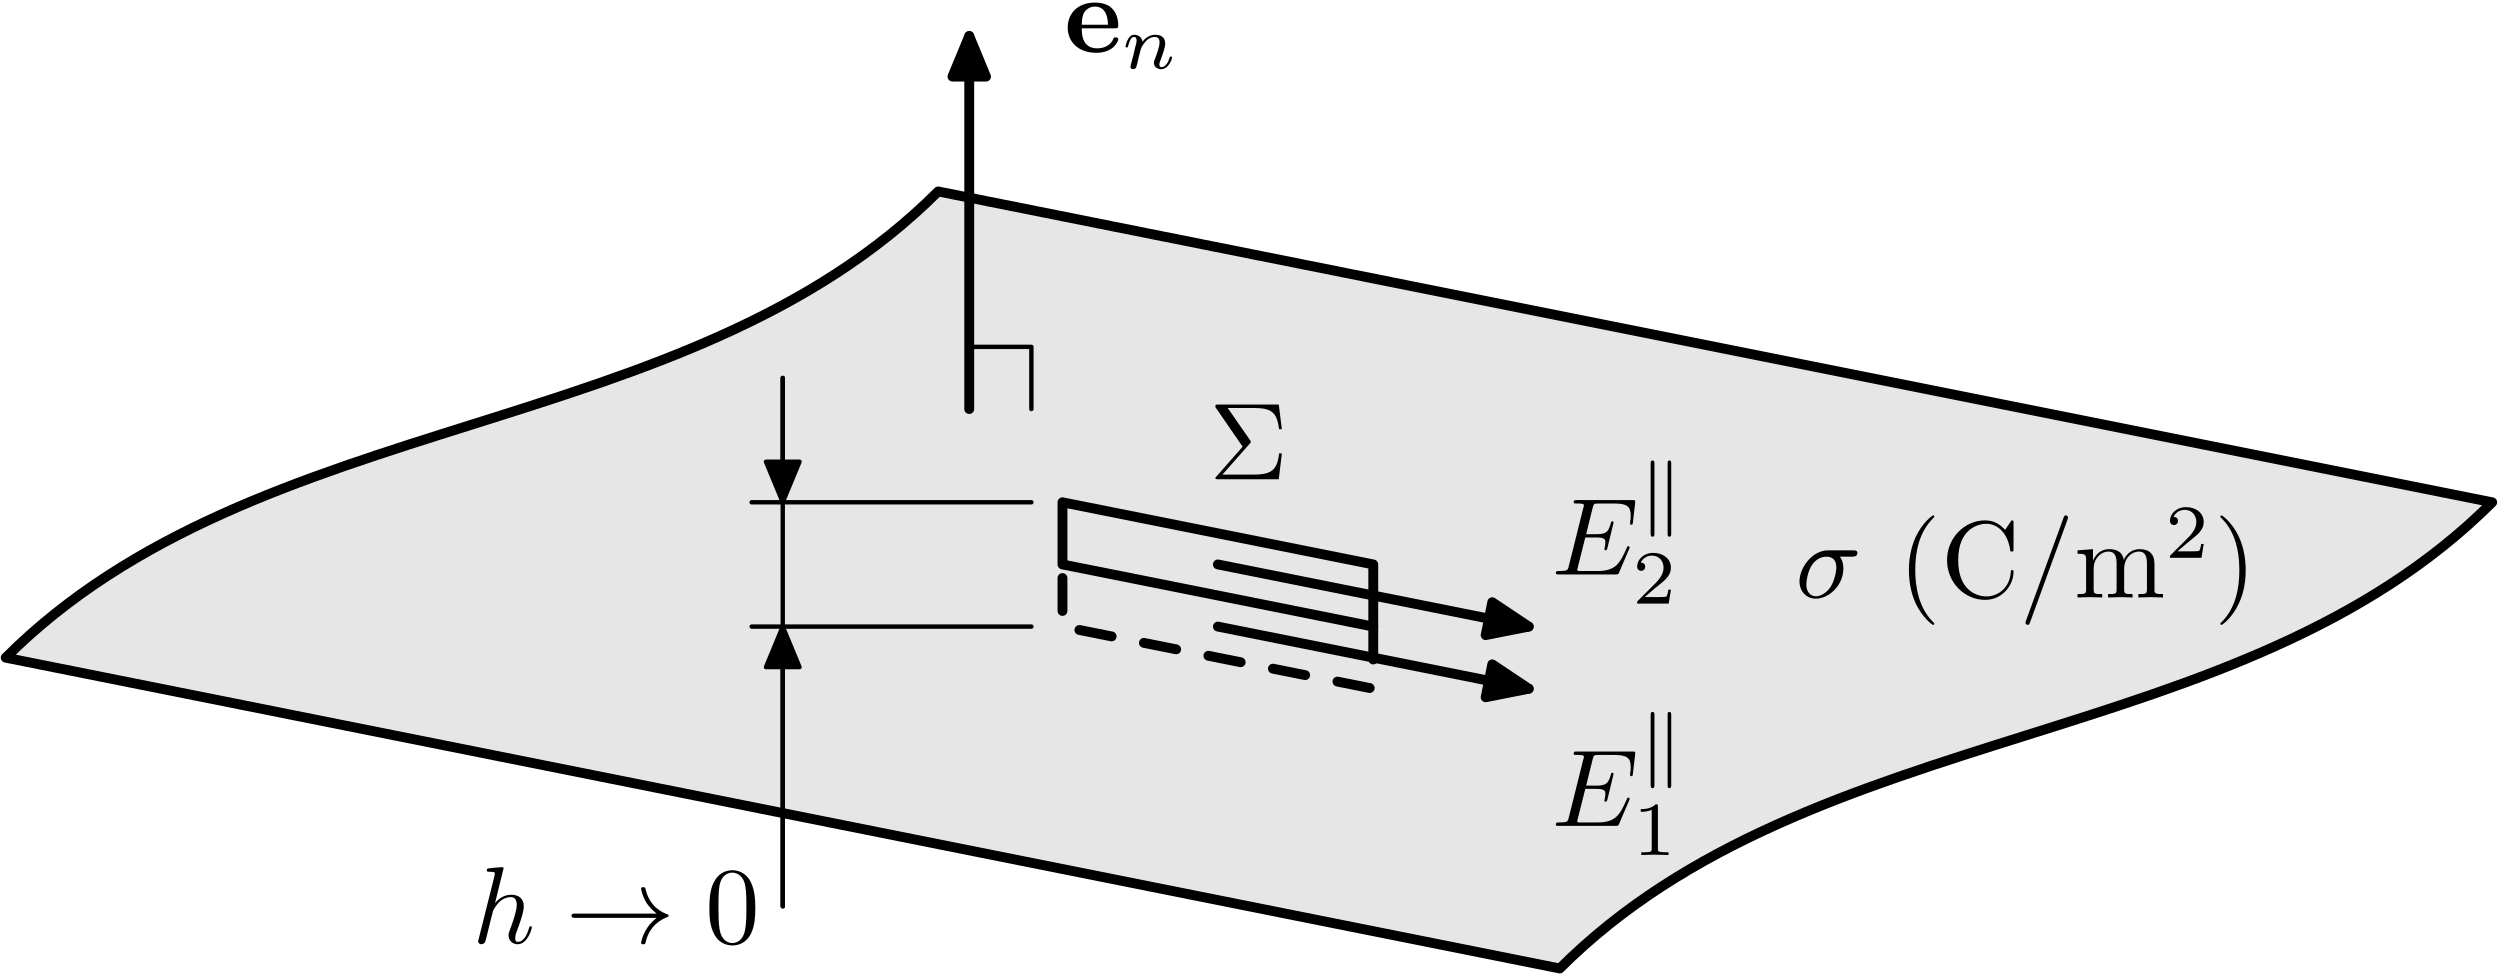
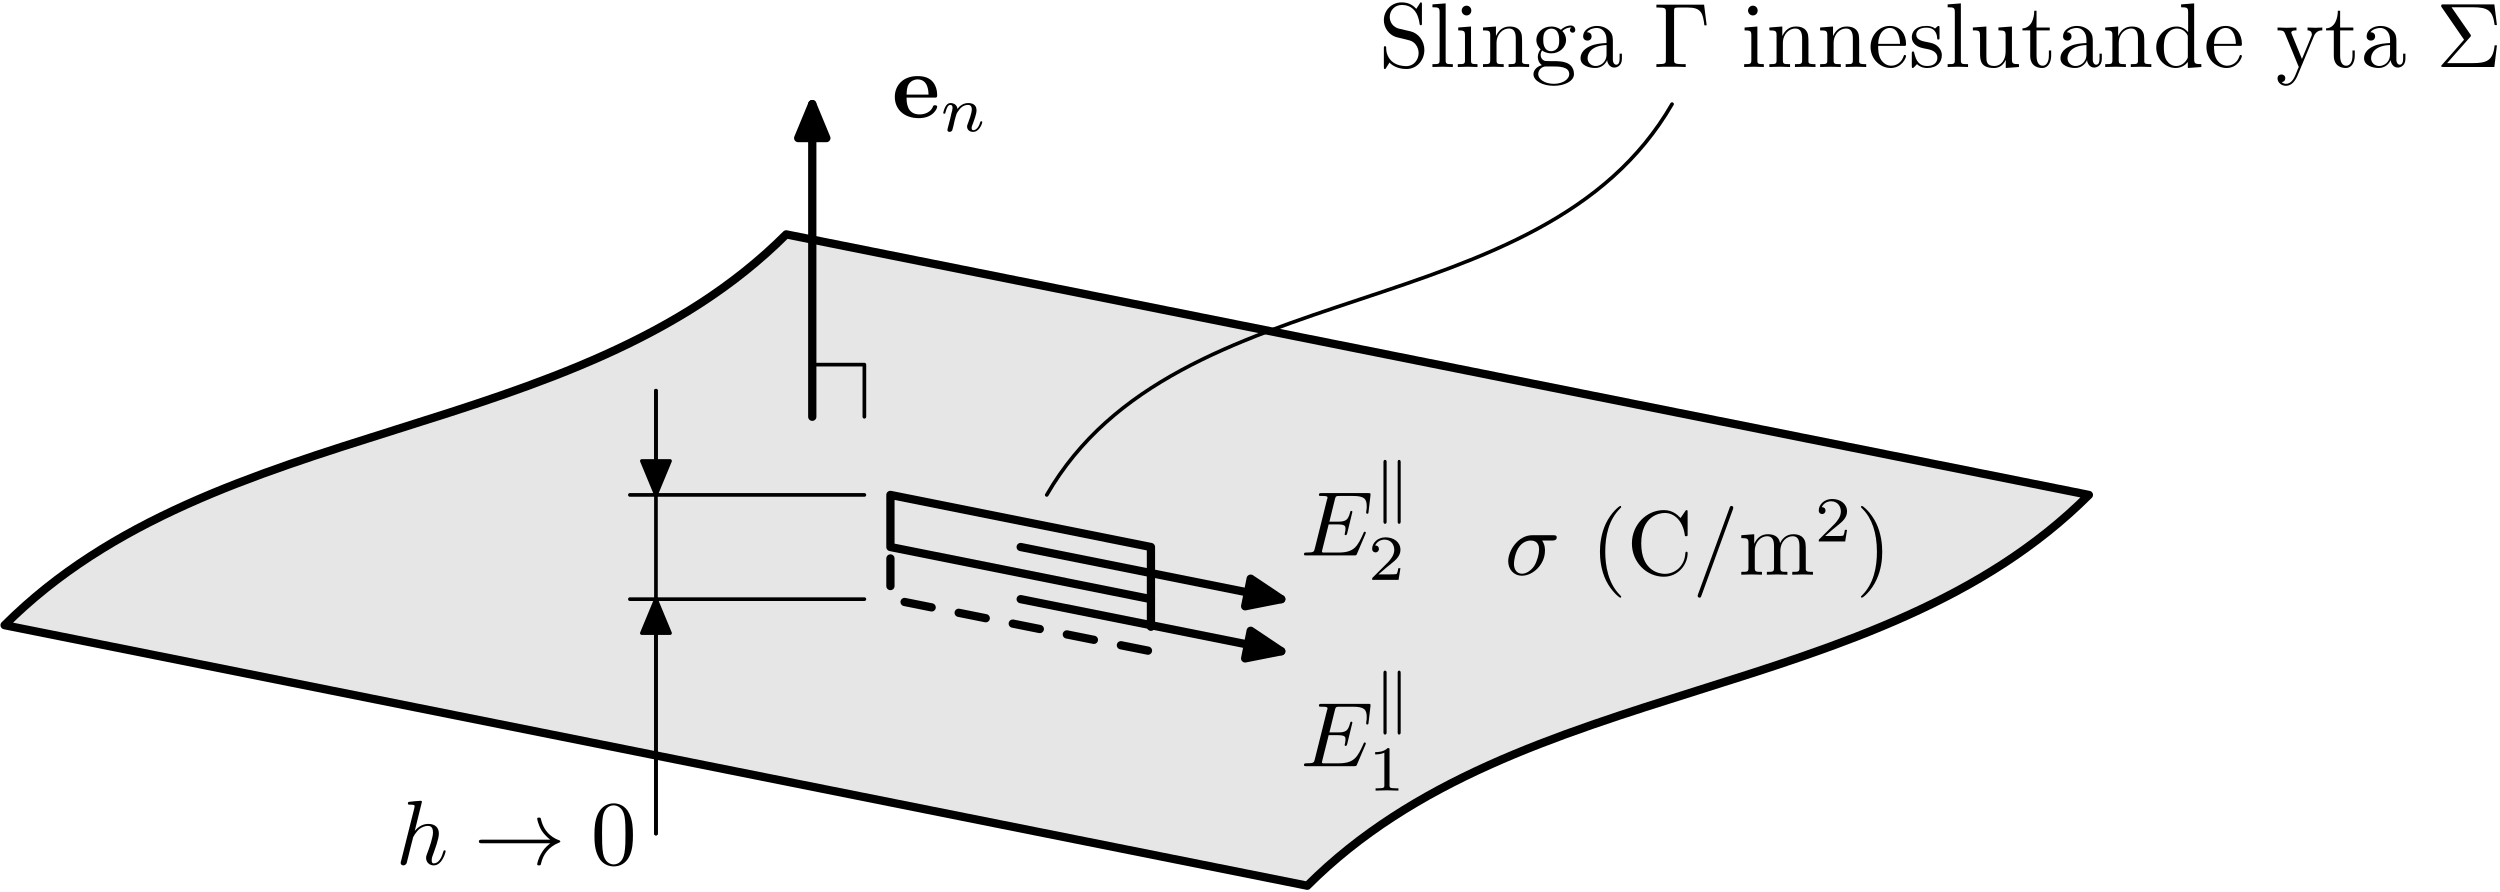
- <svg xmlns="http://www.w3.org/2000/svg" xmlns:xlink="http://www.w3.org/1999/xlink" width="228" height="89" viewBox="0 0 228 89">
+ <svg xmlns="http://www.w3.org/2000/svg" xmlns:xlink="http://www.w3.org/1999/xlink" width="272pt" height="97pt" viewBox="0 0 272 97">
  <defs>
    <g>
      <g id="glyph-0-0">
        <path d="M 5.156 -3.719 C 5.297 -3.719 5.656 -3.719 5.656 -4.062 C 5.656 -4.297 5.438 -4.297 5.266 -4.297 L 2.984 -4.297 C 1.484 -4.297 0.375 -2.656 0.375 -1.469 C 0.375 -0.594 0.969 0.109 1.875 0.109 C 3.047 0.109 4.375 -1.094 4.375 -2.625 C 4.375 -2.797 4.375 -3.281 4.062 -3.719 Z M 1.891 -0.109 C 1.391 -0.109 1 -0.469 1 -1.188 C 1 -1.484 1.109 -2.297 1.469 -2.891 C 1.891 -3.578 2.484 -3.719 2.828 -3.719 C 3.656 -3.719 3.734 -3.062 3.734 -2.75 C 3.734 -2.281 3.531 -1.469 3.203 -0.953 C 2.812 -0.375 2.266 -0.109 1.891 -0.109 Z M 1.891 -0.109 " />
      </g>
      <g id="glyph-0-1">
        <path d="M 4.375 -7.094 C 4.422 -7.234 4.422 -7.266 4.422 -7.281 C 4.422 -7.391 4.344 -7.484 4.234 -7.484 C 4.156 -7.484 4.094 -7.453 4.062 -7.391 L 0.594 2.109 C 0.547 2.25 0.547 2.281 0.547 2.297 C 0.547 2.406 0.641 2.5 0.75 2.5 C 0.875 2.5 0.906 2.422 0.969 2.25 Z M 4.375 -7.094 " />
      </g>
      <g id="glyph-0-2">
        <path d="M 7.062 -2.328 C 7.078 -2.375 7.109 -2.438 7.109 -2.469 C 7.109 -2.469 7.109 -2.578 6.984 -2.578 C 6.891 -2.578 6.875 -2.516 6.859 -2.453 C 6.203 -0.984 5.844 -0.312 4.141 -0.312 L 2.688 -0.312 C 2.547 -0.312 2.516 -0.312 2.469 -0.312 C 2.359 -0.328 2.328 -0.344 2.328 -0.422 C 2.328 -0.453 2.328 -0.469 2.375 -0.641 L 3.062 -3.375 L 4.047 -3.375 C 4.891 -3.375 4.891 -3.156 4.891 -2.906 C 4.891 -2.844 4.891 -2.719 4.828 -2.422 C 4.812 -2.375 4.797 -2.344 4.797 -2.312 C 4.797 -2.266 4.828 -2.203 4.922 -2.203 C 5 -2.203 5.031 -2.25 5.078 -2.406 L 5.641 -4.734 C 5.641 -4.797 5.594 -4.844 5.516 -4.844 C 5.438 -4.844 5.406 -4.781 5.391 -4.672 C 5.172 -3.906 5 -3.672 4.078 -3.672 L 3.141 -3.672 L 3.734 -6.078 C 3.828 -6.438 3.844 -6.469 4.281 -6.469 L 5.688 -6.469 C 6.891 -6.469 7.203 -6.188 7.203 -5.359 C 7.203 -5.125 7.203 -5.109 7.156 -4.828 C 7.156 -4.781 7.141 -4.703 7.141 -4.656 C 7.141 -4.609 7.172 -4.531 7.266 -4.531 C 7.375 -4.531 7.391 -4.594 7.406 -4.781 L 7.609 -6.516 C 7.641 -6.781 7.594 -6.781 7.344 -6.781 L 2.297 -6.781 C 2.109 -6.781 2 -6.781 2 -6.578 C 2 -6.469 2.094 -6.469 2.281 -6.469 C 2.656 -6.469 2.938 -6.469 2.938 -6.297 C 2.938 -6.25 2.938 -6.234 2.875 -6.047 L 1.562 -0.781 C 1.469 -0.391 1.453 -0.312 0.656 -0.312 C 0.484 -0.312 0.375 -0.312 0.375 -0.125 C 0.375 0 0.469 0 0.656 0 L 5.828 0 C 6.062 0 6.078 -0.016 6.141 -0.172 Z M 7.062 -2.328 " />
      </g>
      <g id="glyph-0-3">
        <path d="M 2.859 -6.812 C 2.859 -6.812 2.859 -6.922 2.734 -6.922 C 2.5 -6.922 1.781 -6.844 1.516 -6.812 C 1.438 -6.812 1.328 -6.797 1.328 -6.625 C 1.328 -6.5 1.422 -6.5 1.562 -6.5 C 2.047 -6.5 2.062 -6.438 2.062 -6.328 L 2.031 -6.125 L 0.594 -0.391 C 0.547 -0.25 0.547 -0.234 0.547 -0.172 C 0.547 0.062 0.75 0.109 0.844 0.109 C 1 0.109 1.156 -0.016 1.203 -0.156 L 1.391 -0.906 L 1.609 -1.797 C 1.672 -2.031 1.734 -2.25 1.781 -2.469 C 1.797 -2.531 1.891 -2.859 1.891 -2.922 C 1.922 -3.016 2.234 -3.562 2.578 -3.844 C 2.797 -4 3.094 -4.188 3.531 -4.188 C 3.953 -4.188 4.062 -3.844 4.062 -3.484 C 4.062 -2.953 3.688 -1.859 3.453 -1.25 C 3.375 -1.031 3.312 -0.906 3.312 -0.703 C 3.312 -0.234 3.672 0.109 4.141 0.109 C 5.078 0.109 5.438 -1.344 5.438 -1.422 C 5.438 -1.531 5.359 -1.531 5.328 -1.531 C 5.219 -1.531 5.219 -1.5 5.172 -1.344 C 5.031 -0.812 4.703 -0.109 4.156 -0.109 C 3.984 -0.109 3.922 -0.203 3.922 -0.438 C 3.922 -0.688 4 -0.922 4.094 -1.141 C 4.25 -1.578 4.703 -2.766 4.703 -3.344 C 4.703 -3.984 4.312 -4.406 3.562 -4.406 C 2.938 -4.406 2.453 -4.094 2.078 -3.641 Z M 2.859 -6.812 " />
      </g>
      <g id="glyph-1-0">
        <path d="M 3.297 2.391 C 3.297 2.359 3.297 2.344 3.125 2.172 C 1.891 0.922 1.562 -0.969 1.562 -2.5 C 1.562 -4.234 1.938 -5.969 3.172 -7.203 C 3.297 -7.328 3.297 -7.344 3.297 -7.375 C 3.297 -7.453 3.266 -7.484 3.203 -7.484 C 3.094 -7.484 2.203 -6.797 1.609 -5.531 C 1.109 -4.438 0.984 -3.328 0.984 -2.5 C 0.984 -1.719 1.094 -0.516 1.641 0.625 C 2.25 1.844 3.094 2.5 3.203 2.5 C 3.266 2.5 3.297 2.469 3.297 2.391 Z M 3.297 2.391 " />
      </g>
      <g id="glyph-1-1">
        <path d="M 0.562 -3.406 C 0.562 -1.344 2.172 0.219 4.031 0.219 C 5.656 0.219 6.625 -1.172 6.625 -2.328 C 6.625 -2.422 6.625 -2.5 6.5 -2.5 C 6.391 -2.5 6.391 -2.438 6.375 -2.328 C 6.297 -0.906 5.234 -0.094 4.141 -0.094 C 3.531 -0.094 1.578 -0.422 1.578 -3.406 C 1.578 -6.375 3.531 -6.719 4.141 -6.719 C 5.219 -6.719 6.109 -5.812 6.312 -4.359 C 6.328 -4.219 6.328 -4.188 6.469 -4.188 C 6.625 -4.188 6.625 -4.219 6.625 -4.422 L 6.625 -6.781 C 6.625 -6.953 6.625 -7.031 6.516 -7.031 C 6.484 -7.031 6.438 -7.031 6.359 -6.906 L 5.859 -6.172 C 5.5 -6.531 4.984 -7.031 4.031 -7.031 C 2.156 -7.031 0.562 -5.438 0.562 -3.406 Z M 0.562 -3.406 " />
      </g>
      <g id="glyph-1-2">
        <path d="M 1.094 -3.422 L 1.094 -0.75 C 1.094 -0.312 0.984 -0.312 0.312 -0.312 L 0.312 0 C 0.672 -0.016 1.172 -0.031 1.453 -0.031 C 1.703 -0.031 2.219 -0.016 2.562 0 L 2.562 -0.312 C 1.891 -0.312 1.781 -0.312 1.781 -0.75 L 1.781 -2.594 C 1.781 -3.625 2.5 -4.188 3.125 -4.188 C 3.766 -4.188 3.875 -3.656 3.875 -3.078 L 3.875 -0.75 C 3.875 -0.312 3.766 -0.312 3.094 -0.312 L 3.094 0 C 3.438 -0.016 3.953 -0.031 4.219 -0.031 C 4.469 -0.031 5 -0.016 5.328 0 L 5.328 -0.312 C 4.672 -0.312 4.562 -0.312 4.562 -0.75 L 4.562 -2.594 C 4.562 -3.625 5.266 -4.188 5.906 -4.188 C 6.531 -4.188 6.641 -3.656 6.641 -3.078 L 6.641 -0.75 C 6.641 -0.312 6.531 -0.312 5.859 -0.312 L 5.859 0 C 6.203 -0.016 6.719 -0.031 6.984 -0.031 C 7.25 -0.031 7.766 -0.016 8.109 0 L 8.109 -0.312 C 7.594 -0.312 7.344 -0.312 7.328 -0.609 L 7.328 -2.516 C 7.328 -3.375 7.328 -3.672 7.016 -4.031 C 6.875 -4.203 6.547 -4.406 5.969 -4.406 C 5.141 -4.406 4.688 -3.812 4.531 -3.422 C 4.391 -4.297 3.656 -4.406 3.203 -4.406 C 2.469 -4.406 2 -3.984 1.719 -3.359 L 1.719 -4.406 L 0.312 -4.297 L 0.312 -3.984 C 1.016 -3.984 1.094 -3.922 1.094 -3.422 Z M 1.094 -3.422 " />
      </g>
      <g id="glyph-1-3">
        <path d="M 2.875 -2.5 C 2.875 -3.266 2.766 -4.469 2.219 -5.609 C 1.625 -6.828 0.766 -7.484 0.672 -7.484 C 0.609 -7.484 0.562 -7.438 0.562 -7.375 C 0.562 -7.344 0.562 -7.328 0.75 -7.141 C 1.734 -6.156 2.297 -4.578 2.297 -2.5 C 2.297 -0.781 1.938 0.969 0.703 2.219 C 0.562 2.344 0.562 2.359 0.562 2.391 C 0.562 2.453 0.609 2.5 0.672 2.5 C 0.766 2.5 1.672 1.812 2.25 0.547 C 2.766 -0.547 2.875 -1.656 2.875 -2.5 Z M 2.875 -2.5 " />
      </g>
      <g id="glyph-1-4">
+         <path d="M 3.484 -3.875 L 2.203 -4.172 C 1.578 -4.328 1.203 -4.859 1.203 -5.438 C 1.203 -6.141 1.734 -6.75 2.516 -6.75 C 4.172 -6.75 4.391 -5.109 4.453 -4.672 C 4.469 -4.609 4.469 -4.547 4.578 -4.547 C 4.703 -4.547 4.703 -4.594 4.703 -4.781 L 4.703 -6.781 C 4.703 -6.953 4.703 -7.031 4.594 -7.031 C 4.531 -7.031 4.516 -7.016 4.453 -6.891 L 4.094 -6.328 C 3.797 -6.625 3.391 -7.031 2.5 -7.031 C 1.391 -7.031 0.562 -6.156 0.562 -5.094 C 0.562 -4.266 1.094 -3.531 1.859 -3.266 C 1.969 -3.234 2.484 -3.109 3.188 -2.938 C 3.453 -2.875 3.75 -2.797 4.031 -2.438 C 4.234 -2.172 4.344 -1.844 4.344 -1.516 C 4.344 -0.812 3.844 -0.094 3 -0.094 C 2.719 -0.094 1.953 -0.141 1.422 -0.625 C 0.844 -1.172 0.812 -1.797 0.812 -2.156 C 0.797 -2.266 0.719 -2.266 0.688 -2.266 C 0.562 -2.266 0.562 -2.188 0.562 -2.016 L 0.562 -0.016 C 0.562 0.156 0.562 0.219 0.672 0.219 C 0.734 0.219 0.75 0.203 0.812 0.094 C 0.812 0.078 0.844 0.047 1.172 -0.484 C 1.484 -0.141 2.125 0.219 3.016 0.219 C 4.172 0.219 4.969 -0.75 4.969 -1.859 C 4.969 -2.844 4.312 -3.672 3.484 -3.875 Z M 3.484 -3.875 " />
+       </g>
+       <g id="glyph-1-5">
+         <path d="M 1.766 -6.922 L 0.328 -6.812 L 0.328 -6.5 C 1.031 -6.5 1.109 -6.438 1.109 -5.938 L 1.109 -0.75 C 1.109 -0.312 1 -0.312 0.328 -0.312 L 0.328 0 C 0.656 -0.016 1.188 -0.031 1.438 -0.031 C 1.688 -0.031 2.172 -0.016 2.547 0 L 2.547 -0.312 C 1.875 -0.312 1.766 -0.312 1.766 -0.75 Z M 1.766 -6.922 " />
+       </g>
+       <g id="glyph-1-6">
+         <path d="M 1.766 -4.406 L 0.375 -4.297 L 0.375 -3.984 C 1.016 -3.984 1.109 -3.922 1.109 -3.438 L 1.109 -0.75 C 1.109 -0.312 1 -0.312 0.328 -0.312 L 0.328 0 C 0.641 -0.016 1.188 -0.031 1.422 -0.031 C 1.781 -0.031 2.125 -0.016 2.469 0 L 2.469 -0.312 C 1.797 -0.312 1.766 -0.359 1.766 -0.75 Z M 1.797 -6.141 C 1.797 -6.453 1.562 -6.672 1.281 -6.672 C 0.969 -6.672 0.75 -6.406 0.75 -6.141 C 0.75 -5.875 0.969 -5.609 1.281 -5.609 C 1.562 -5.609 1.797 -5.828 1.797 -6.141 Z M 1.797 -6.141 " />
+       </g>
+       <g id="glyph-1-7">
+         <path d="M 1.094 -3.422 L 1.094 -0.75 C 1.094 -0.312 0.984 -0.312 0.312 -0.312 L 0.312 0 C 0.672 -0.016 1.172 -0.031 1.453 -0.031 C 1.703 -0.031 2.219 -0.016 2.562 0 L 2.562 -0.312 C 1.891 -0.312 1.781 -0.312 1.781 -0.75 L 1.781 -2.594 C 1.781 -3.625 2.5 -4.188 3.125 -4.188 C 3.766 -4.188 3.875 -3.656 3.875 -3.078 L 3.875 -0.75 C 3.875 -0.312 3.766 -0.312 3.094 -0.312 L 3.094 0 C 3.438 -0.016 3.953 -0.031 4.219 -0.031 C 4.469 -0.031 5 -0.016 5.328 0 L 5.328 -0.312 C 4.812 -0.312 4.562 -0.312 4.562 -0.609 L 4.562 -2.516 C 4.562 -3.375 4.562 -3.672 4.25 -4.031 C 4.109 -4.203 3.781 -4.406 3.203 -4.406 C 2.469 -4.406 2 -3.984 1.719 -3.359 L 1.719 -4.406 L 0.312 -4.297 L 0.312 -3.984 C 1.016 -3.984 1.094 -3.922 1.094 -3.422 Z M 1.094 -3.422 " />
+       </g>
+       <g id="glyph-1-8">
+         <path d="M 2.219 -1.719 C 1.344 -1.719 1.344 -2.719 1.344 -2.938 C 1.344 -3.203 1.359 -3.531 1.5 -3.781 C 1.578 -3.891 1.812 -4.172 2.219 -4.172 C 3.078 -4.172 3.078 -3.188 3.078 -2.953 C 3.078 -2.688 3.078 -2.359 2.922 -2.109 C 2.844 -2 2.609 -1.719 2.219 -1.719 Z M 1.062 -1.328 C 1.062 -1.359 1.062 -1.594 1.219 -1.797 C 1.609 -1.516 2.031 -1.484 2.219 -1.484 C 3.141 -1.484 3.828 -2.172 3.828 -2.938 C 3.828 -3.312 3.672 -3.672 3.422 -3.906 C 3.781 -4.25 4.141 -4.297 4.312 -4.297 C 4.344 -4.297 4.391 -4.297 4.422 -4.281 C 4.312 -4.25 4.25 -4.141 4.25 -4.016 C 4.25 -3.844 4.391 -3.734 4.547 -3.734 C 4.641 -3.734 4.828 -3.797 4.828 -4.031 C 4.828 -4.203 4.719 -4.516 4.328 -4.516 C 4.125 -4.516 3.688 -4.453 3.266 -4.047 C 2.844 -4.375 2.438 -4.406 2.219 -4.406 C 1.281 -4.406 0.594 -3.719 0.594 -2.953 C 0.594 -2.516 0.812 -2.141 1.062 -1.922 C 0.938 -1.781 0.75 -1.453 0.75 -1.094 C 0.75 -0.781 0.891 -0.406 1.203 -0.203 C 0.594 -0.047 0.281 0.391 0.281 0.781 C 0.281 1.5 1.266 2.047 2.484 2.047 C 3.656 2.047 4.688 1.547 4.688 0.766 C 4.688 0.422 4.562 -0.094 4.047 -0.375 C 3.516 -0.641 2.938 -0.641 2.328 -0.641 C 2.078 -0.641 1.656 -0.641 1.578 -0.656 C 1.266 -0.703 1.062 -1 1.062 -1.328 Z M 2.5 1.828 C 1.484 1.828 0.797 1.312 0.797 0.781 C 0.797 0.328 1.172 -0.047 1.609 -0.062 L 2.203 -0.062 C 3.062 -0.062 4.172 -0.062 4.172 0.781 C 4.172 1.328 3.469 1.828 2.5 1.828 Z M 2.5 1.828 " />
+       </g>
+       <g id="glyph-1-9">
+         <path d="M 3.312 -0.75 C 3.359 -0.359 3.625 0.062 4.094 0.062 C 4.312 0.062 4.922 -0.078 4.922 -0.891 L 4.922 -1.453 L 4.672 -1.453 L 4.672 -0.891 C 4.672 -0.312 4.422 -0.25 4.312 -0.25 C 3.984 -0.25 3.938 -0.703 3.938 -0.75 L 3.938 -2.734 C 3.938 -3.156 3.938 -3.547 3.578 -3.922 C 3.188 -4.312 2.688 -4.469 2.219 -4.469 C 1.391 -4.469 0.703 -4 0.703 -3.344 C 0.703 -3.047 0.906 -2.875 1.172 -2.875 C 1.453 -2.875 1.625 -3.078 1.625 -3.328 C 1.625 -3.453 1.578 -3.781 1.109 -3.781 C 1.391 -4.141 1.875 -4.25 2.188 -4.25 C 2.688 -4.25 3.25 -3.859 3.25 -2.969 L 3.25 -2.609 C 2.734 -2.578 2.047 -2.547 1.422 -2.25 C 0.672 -1.906 0.422 -1.391 0.422 -0.953 C 0.422 -0.141 1.391 0.109 2.016 0.109 C 2.672 0.109 3.125 -0.297 3.312 -0.75 Z M 3.25 -2.391 L 3.25 -1.391 C 3.25 -0.453 2.531 -0.109 2.078 -0.109 C 1.594 -0.109 1.188 -0.453 1.188 -0.953 C 1.188 -1.5 1.609 -2.328 3.25 -2.391 Z M 3.25 -2.391 " />
+       </g>
+       <g id="glyph-1-10">
+         <path d="M 5.516 -6.781 L 0.328 -6.781 L 0.328 -6.469 L 0.562 -6.469 C 1.328 -6.469 1.359 -6.359 1.359 -6 L 1.359 -0.781 C 1.359 -0.422 1.328 -0.312 0.562 -0.312 L 0.328 -0.312 L 0.328 0 C 0.672 -0.031 1.453 -0.031 1.844 -0.031 C 2.25 -0.031 3.156 -0.031 3.516 0 L 3.516 -0.312 L 3.188 -0.312 C 2.25 -0.312 2.25 -0.438 2.25 -0.781 L 2.25 -6.078 C 2.25 -6.406 2.266 -6.469 2.734 -6.469 L 3.766 -6.469 C 5.188 -6.469 5.391 -5.875 5.547 -4.531 L 5.797 -4.531 Z M 5.516 -6.781 " />
+       </g>
+       <g id="glyph-1-11">
+         <path d="M 1.109 -2.516 C 1.172 -4 2.016 -4.25 2.359 -4.25 C 3.375 -4.25 3.484 -2.906 3.484 -2.516 Z M 1.109 -2.297 L 3.891 -2.297 C 4.109 -2.297 4.141 -2.297 4.141 -2.516 C 4.141 -3.5 3.594 -4.469 2.359 -4.469 C 1.203 -4.469 0.281 -3.438 0.281 -2.188 C 0.281 -0.859 1.328 0.109 2.469 0.109 C 3.688 0.109 4.141 -1 4.141 -1.188 C 4.141 -1.281 4.062 -1.312 4 -1.312 C 3.922 -1.312 3.891 -1.25 3.875 -1.172 C 3.531 -0.141 2.625 -0.141 2.531 -0.141 C 2.031 -0.141 1.641 -0.438 1.406 -0.812 C 1.109 -1.281 1.109 -1.938 1.109 -2.297 Z M 1.109 -2.297 " />
+       </g>
+       <g id="glyph-1-12">
+         <path d="M 2.078 -1.938 C 2.297 -1.891 3.109 -1.734 3.109 -1.016 C 3.109 -0.516 2.766 -0.109 1.984 -0.109 C 1.141 -0.109 0.781 -0.672 0.594 -1.531 C 0.562 -1.656 0.562 -1.688 0.453 -1.688 C 0.328 -1.688 0.328 -1.625 0.328 -1.453 L 0.328 -0.125 C 0.328 0.047 0.328 0.109 0.438 0.109 C 0.484 0.109 0.5 0.094 0.688 -0.094 C 0.703 -0.109 0.703 -0.125 0.891 -0.312 C 1.328 0.094 1.781 0.109 1.984 0.109 C 3.125 0.109 3.594 -0.562 3.594 -1.281 C 3.594 -1.797 3.297 -2.109 3.172 -2.219 C 2.844 -2.547 2.453 -2.625 2.031 -2.703 C 1.469 -2.812 0.812 -2.938 0.812 -3.516 C 0.812 -3.875 1.062 -4.281 1.922 -4.281 C 3.016 -4.281 3.078 -3.375 3.094 -3.078 C 3.094 -2.984 3.188 -2.984 3.203 -2.984 C 3.344 -2.984 3.344 -3.031 3.344 -3.219 L 3.344 -4.234 C 3.344 -4.391 3.344 -4.469 3.234 -4.469 C 3.188 -4.469 3.156 -4.469 3.031 -4.344 C 3 -4.312 2.906 -4.219 2.859 -4.188 C 2.484 -4.469 2.078 -4.469 1.922 -4.469 C 0.703 -4.469 0.328 -3.797 0.328 -3.234 C 0.328 -2.891 0.484 -2.609 0.75 -2.391 C 1.078 -2.141 1.359 -2.078 2.078 -1.938 Z M 2.078 -1.938 " />
+       </g>
+       <g id="glyph-1-13">
+         <path d="M 3.891 -0.781 L 3.891 0.109 L 5.328 0 L 5.328 -0.312 C 4.641 -0.312 4.562 -0.375 4.562 -0.875 L 4.562 -4.406 L 3.094 -4.297 L 3.094 -3.984 C 3.781 -3.984 3.875 -3.922 3.875 -3.422 L 3.875 -1.656 C 3.875 -0.781 3.391 -0.109 2.656 -0.109 C 1.828 -0.109 1.781 -0.578 1.781 -1.094 L 1.781 -4.406 L 0.312 -4.297 L 0.312 -3.984 C 1.094 -3.984 1.094 -3.953 1.094 -3.078 L 1.094 -1.578 C 1.094 -0.797 1.094 0.109 2.609 0.109 C 3.172 0.109 3.609 -0.172 3.891 -0.781 Z M 3.891 -0.781 " />
+       </g>
+       <g id="glyph-1-14">
+         <path d="M 1.719 -3.984 L 3.156 -3.984 L 3.156 -4.297 L 1.719 -4.297 L 1.719 -6.125 L 1.469 -6.125 C 1.469 -5.312 1.172 -4.25 0.188 -4.203 L 0.188 -3.984 L 1.031 -3.984 L 1.031 -1.234 C 1.031 -0.016 1.969 0.109 2.328 0.109 C 3.031 0.109 3.312 -0.594 3.312 -1.234 L 3.312 -1.797 L 3.062 -1.797 L 3.062 -1.25 C 3.062 -0.516 2.766 -0.141 2.391 -0.141 C 1.719 -0.141 1.719 -1.047 1.719 -1.219 Z M 1.719 -3.984 " />
+       </g>
+       <g id="glyph-1-15">
+         <path d="M 3.781 -0.547 L 3.781 0.109 L 5.25 0 L 5.25 -0.312 C 4.562 -0.312 4.469 -0.375 4.469 -0.875 L 4.469 -6.922 L 3.047 -6.812 L 3.047 -6.5 C 3.734 -6.5 3.812 -6.438 3.812 -5.938 L 3.812 -3.781 C 3.531 -4.141 3.094 -4.406 2.562 -4.406 C 1.391 -4.406 0.344 -3.422 0.344 -2.141 C 0.344 -0.875 1.312 0.109 2.453 0.109 C 3.094 0.109 3.531 -0.234 3.781 -0.547 Z M 3.781 -3.219 L 3.781 -1.172 C 3.781 -1 3.781 -0.984 3.672 -0.812 C 3.375 -0.328 2.938 -0.109 2.5 -0.109 C 2.047 -0.109 1.688 -0.375 1.453 -0.75 C 1.203 -1.156 1.172 -1.719 1.172 -2.141 C 1.172 -2.5 1.188 -3.094 1.469 -3.547 C 1.688 -3.859 2.062 -4.188 2.609 -4.188 C 2.953 -4.188 3.375 -4.031 3.672 -3.594 C 3.781 -3.422 3.781 -3.406 3.781 -3.219 Z M 3.781 -3.219 " />
+       </g>
+       <g id="glyph-1-16">
+         <path d="M 4.141 -3.344 C 4.391 -3.984 4.906 -3.984 5.062 -3.984 L 5.062 -4.297 C 4.828 -4.281 4.547 -4.266 4.312 -4.266 C 4.141 -4.266 3.672 -4.281 3.453 -4.297 L 3.453 -3.984 C 3.766 -3.984 3.922 -3.812 3.922 -3.562 C 3.922 -3.453 3.906 -3.438 3.859 -3.312 L 2.844 -0.875 L 1.75 -3.547 C 1.703 -3.656 1.688 -3.688 1.688 -3.734 C 1.688 -3.984 2.047 -3.984 2.25 -3.984 L 2.25 -4.297 C 1.984 -4.281 1.328 -4.266 1.156 -4.266 C 0.891 -4.266 0.484 -4.281 0.188 -4.297 L 0.188 -3.984 C 0.672 -3.984 0.859 -3.984 1 -3.641 L 2.5 0 C 2.438 0.125 2.297 0.453 2.25 0.594 C 2.031 1.141 1.75 1.828 1.109 1.828 C 1.062 1.828 0.828 1.828 0.641 1.641 C 0.953 1.609 1.031 1.391 1.031 1.219 C 1.031 0.969 0.844 0.812 0.609 0.812 C 0.406 0.812 0.188 0.938 0.188 1.234 C 0.188 1.688 0.609 2.047 1.109 2.047 C 1.734 2.047 2.141 1.469 2.375 0.906 Z M 4.141 -3.344 " />
+       </g>
+       <g id="glyph-1-17">
        <path d="M 3.703 -3.25 C 3.797 -3.344 3.797 -3.391 3.797 -3.406 C 3.797 -3.453 3.766 -3.516 3.734 -3.547 L 1.688 -6.5 L 3.984 -6.5 C 5.672 -6.5 6.172 -6.141 6.375 -4.562 L 6.625 -4.562 L 6.344 -6.812 L 0.812 -6.812 C 0.578 -6.812 0.562 -6.812 0.562 -6.578 L 3.047 -2.969 L 0.672 -0.266 C 0.562 -0.156 0.562 -0.141 0.562 -0.109 C 0.562 0 0.672 0 0.812 0 L 6.344 0 L 6.625 -2.359 L 6.375 -2.359 C 6.203 -0.688 5.516 -0.422 3.953 -0.422 L 1.203 -0.422 Z M 3.703 -3.25 " />
      </g>
-       <g id="glyph-1-5">
+       <g id="glyph-1-18">
        <path d="M 4.578 -3.188 C 4.578 -3.984 4.531 -4.781 4.188 -5.516 C 3.734 -6.484 2.906 -6.641 2.5 -6.641 C 1.891 -6.641 1.172 -6.375 0.75 -5.453 C 0.438 -4.766 0.391 -3.984 0.391 -3.188 C 0.391 -2.438 0.422 -1.547 0.844 -0.781 C 1.266 0.016 2 0.219 2.484 0.219 C 3.016 0.219 3.781 0.016 4.219 -0.938 C 4.531 -1.625 4.578 -2.406 4.578 -3.188 Z M 2.484 0 C 2.094 0 1.5 -0.25 1.328 -1.203 C 1.219 -1.797 1.219 -2.719 1.219 -3.312 C 1.219 -3.953 1.219 -4.609 1.297 -5.141 C 1.484 -6.328 2.234 -6.422 2.484 -6.422 C 2.812 -6.422 3.469 -6.234 3.656 -5.25 C 3.766 -4.688 3.766 -3.938 3.766 -3.312 C 3.766 -2.562 3.766 -1.891 3.656 -1.25 C 3.5 -0.297 2.938 0 2.484 0 Z M 2.484 0 " />
      </g>
      <g id="glyph-2-0">
        <path d="M 3.516 -1.266 L 3.281 -1.266 C 3.266 -1.109 3.188 -0.703 3.094 -0.641 C 3.047 -0.594 2.516 -0.594 2.406 -0.594 L 1.125 -0.594 C 1.859 -1.234 2.109 -1.438 2.516 -1.766 C 3.031 -2.172 3.516 -2.609 3.516 -3.266 C 3.516 -4.109 2.781 -4.625 1.891 -4.625 C 1.031 -4.625 0.438 -4.016 0.438 -3.375 C 0.438 -3.031 0.734 -2.984 0.812 -2.984 C 0.969 -2.984 1.172 -3.109 1.172 -3.359 C 1.172 -3.484 1.125 -3.734 0.766 -3.734 C 0.984 -4.219 1.453 -4.375 1.781 -4.375 C 2.484 -4.375 2.844 -3.828 2.844 -3.266 C 2.844 -2.656 2.406 -2.188 2.188 -1.938 L 0.516 -0.266 C 0.438 -0.203 0.438 -0.188 0.438 0 L 3.312 0 Z M 3.516 -1.266 " />
      </g>
      <g id="glyph-2-1">
        <path d="M 2.328 -4.438 C 2.328 -4.625 2.328 -4.625 2.125 -4.625 C 1.672 -4.188 1.047 -4.188 0.766 -4.188 L 0.766 -3.938 C 0.922 -3.938 1.391 -3.938 1.766 -4.125 L 1.766 -0.578 C 1.766 -0.344 1.766 -0.25 1.078 -0.25 L 0.812 -0.25 L 0.812 0 C 0.938 0 1.797 -0.031 2.047 -0.031 C 2.266 -0.031 3.141 0 3.297 0 L 3.297 -0.25 L 3.031 -0.25 C 2.328 -0.25 2.328 -0.344 2.328 -0.578 Z M 2.328 -4.438 " />
      </g>
      <g id="glyph-3-0">
        <path d="M 1.438 -4.969 C 1.438 -5.062 1.438 -5.219 1.266 -5.219 C 1.094 -5.219 1.094 -5.047 1.094 -4.922 L 1.094 1.438 C 1.094 1.562 1.094 1.734 1.266 1.734 C 1.438 1.734 1.438 1.578 1.438 1.469 Z M 2.969 -4.922 C 2.969 -5.047 2.969 -5.219 2.797 -5.219 C 2.641 -5.219 2.641 -5.062 2.641 -4.969 L 2.641 1.469 C 2.641 1.578 2.641 1.734 2.797 1.734 C 2.969 1.734 2.969 1.562 2.969 1.438 Z M 2.969 -4.922 " />
      </g>
      <g id="glyph-4-0">
        <path d="M 4.609 -2.172 C 4.828 -2.172 4.922 -2.172 4.922 -2.438 C 4.922 -2.75 4.859 -3.484 4.359 -3.984 C 4 -4.344 3.469 -4.516 2.781 -4.516 C 1.188 -4.516 0.312 -3.484 0.312 -2.25 C 0.312 -0.906 1.312 0.062 2.922 0.062 C 4.5 0.062 4.922 -1 4.922 -1.172 C 4.922 -1.344 4.734 -1.344 4.688 -1.344 C 4.516 -1.344 4.5 -1.297 4.438 -1.141 C 4.234 -0.656 3.656 -0.344 3.016 -0.344 C 1.609 -0.344 1.594 -1.672 1.594 -2.172 Z M 1.594 -2.5 C 1.609 -2.891 1.625 -3.312 1.828 -3.641 C 2.094 -4.031 2.5 -4.156 2.781 -4.156 C 3.953 -4.156 3.969 -2.844 3.984 -2.5 Z M 1.594 -2.5 " />
      </g>
      <g id="glyph-5-0">
        <path d="M 0.844 -0.438 C 0.828 -0.344 0.781 -0.172 0.781 -0.156 C 0.781 0 0.906 0.062 1.016 0.062 C 1.141 0.062 1.25 -0.016 1.297 -0.078 C 1.328 -0.141 1.375 -0.375 1.422 -0.516 C 1.453 -0.641 1.531 -0.969 1.562 -1.141 C 1.609 -1.297 1.656 -1.453 1.688 -1.609 C 1.766 -1.891 1.781 -1.953 1.984 -2.234 C 2.172 -2.516 2.5 -2.875 3.031 -2.875 C 3.422 -2.875 3.438 -2.516 3.438 -2.391 C 3.438 -1.969 3.141 -1.203 3.031 -0.906 C 2.953 -0.703 2.922 -0.641 2.922 -0.531 C 2.922 -0.156 3.219 0.062 3.578 0.062 C 4.281 0.062 4.578 -0.891 4.578 -1 C 4.578 -1.094 4.5 -1.094 4.469 -1.094 C 4.375 -1.094 4.375 -1.047 4.344 -0.969 C 4.188 -0.406 3.875 -0.125 3.609 -0.125 C 3.453 -0.125 3.422 -0.219 3.422 -0.375 C 3.422 -0.531 3.469 -0.625 3.594 -0.938 C 3.672 -1.156 3.953 -1.891 3.953 -2.281 C 3.953 -2.953 3.422 -3.078 3.047 -3.078 C 2.469 -3.078 2.078 -2.719 1.875 -2.438 C 1.828 -2.922 1.422 -3.078 1.125 -3.078 C 0.828 -3.078 0.672 -2.859 0.578 -2.703 C 0.422 -2.438 0.328 -2.047 0.328 -2 C 0.328 -1.922 0.422 -1.922 0.453 -1.922 C 0.547 -1.922 0.547 -1.938 0.594 -2.125 C 0.703 -2.531 0.844 -2.875 1.109 -2.875 C 1.297 -2.875 1.344 -2.719 1.344 -2.531 C 1.344 -2.406 1.281 -2.141 1.219 -1.953 C 1.172 -1.766 1.109 -1.484 1.078 -1.328 Z M 0.844 -0.438 " />
      </g>
      <g id="glyph-6-0">
        <path d="M 8.312 -2.297 C 7.766 -1.875 7.5 -1.469 7.422 -1.328 C 6.969 -0.641 6.891 -0.016 6.891 -0.016 C 6.891 0.109 7.016 0.109 7.094 0.109 C 7.25 0.109 7.266 0.094 7.312 -0.094 C 7.531 -1.062 8.125 -1.906 9.25 -2.359 C 9.375 -2.406 9.406 -2.422 9.406 -2.5 C 9.406 -2.562 9.344 -2.594 9.328 -2.609 C 8.875 -2.766 7.672 -3.266 7.297 -4.938 C 7.266 -5.062 7.25 -5.094 7.094 -5.094 C 7.016 -5.094 6.891 -5.094 6.891 -4.969 C 6.891 -4.953 6.984 -4.328 7.391 -3.656 C 7.594 -3.359 7.891 -3.016 8.312 -2.688 L 0.906 -2.688 C 0.734 -2.688 0.547 -2.688 0.547 -2.5 C 0.547 -2.297 0.734 -2.297 0.906 -2.297 Z M 8.312 -2.297 " />
      </g>
    </g>
  </defs>
-   <path fill-rule="nonzero" fill="rgb(90.039%, 90.039%, 90.039%)" fill-opacity="1" d="M 0.52 59.98 L 142.254 88.324 C 165.254 65.328 204.289 68.809 227.289 45.809 L 85.559 17.461 C 62.559 40.461 23.52 36.98 0.52 59.98 " />
-   <path fill="none" stroke-width="9" stroke-linecap="butt" stroke-linejoin="round" stroke="rgb(0%, 0%, 0%)" stroke-opacity="1" stroke-miterlimit="10" d="M 1925.195 6600.195 L 3342.539 6316.758 C 3572.539 6546.719 3962.891 6511.914 4192.891 6741.914 L 2775.586 7025.391 C 2545.586 6795.391 2155.195 6830.195 1925.195 6600.195 Z M 1925.195 6600.195 " transform="matrix(0.1, 0, 0, -0.1, -192, 720)" />
-   <path fill="none" stroke-width="9" stroke-linecap="butt" stroke-linejoin="round" stroke="rgb(0%, 0%, 0%)" stroke-opacity="1" stroke-miterlimit="10" d="M 2888.984 6741.914 L 3172.422 6685.234 L 3172.422 6628.555 L 2888.984 6685.234 Z M 2888.984 6741.914 " transform="matrix(0.1, 0, 0, -0.1, -192, 720)" />
-   <path fill="none" stroke-width="9" stroke-linecap="round" stroke-linejoin="round" stroke="rgb(0%, 0%, 0%)" stroke-opacity="1" stroke-dasharray="30 30" stroke-miterlimit="10" d="M 3172.422 6628.555 L 3172.422 6571.875 L 2888.984 6628.555 L 2888.984 6685.234 " transform="matrix(0.1, 0, 0, -0.1, -192, 720)" />
-   <g fill="rgb(0%, 0%, 0%)" fill-opacity="1">
-     <use xlink:href="#glyph-0-0" x="163.738" y="54.489" />
-   </g>
-   <g fill="rgb(0%, 0%, 0%)" fill-opacity="1">
-     <use xlink:href="#glyph-1-0" x="173.109" y="54.489" />
-   </g>
-   <g fill="rgb(0%, 0%, 0%)" fill-opacity="1">
-     <use xlink:href="#glyph-1-1" x="177.009" y="54.489" />
-   </g>
-   <g fill="rgb(0%, 0%, 0%)" fill-opacity="1">
-     <use xlink:href="#glyph-0-1" x="184.179" y="54.489" />
-   </g>
-   <g fill="rgb(0%, 0%, 0%)" fill-opacity="1">
-     <use xlink:href="#glyph-1-2" x="189.16" y="54.489" />
-   </g>
-   <g fill="rgb(0%, 0%, 0%)" fill-opacity="1">
-     <use xlink:href="#glyph-2-0" x="197.463" y="50.874" />
-   </g>
-   <g fill="rgb(0%, 0%, 0%)" fill-opacity="1">
-     <use xlink:href="#glyph-1-3" x="201.932" y="54.489" />
-   </g>
-   <g fill="rgb(0%, 0%, 0%)" fill-opacity="1">
-     <use xlink:href="#glyph-1-4" x="110.28" y="43.707" />
-   </g>
-   <path fill="none" stroke-width="9" stroke-linecap="round" stroke-linejoin="round" stroke="rgb(0%, 0%, 0%)" stroke-opacity="1" stroke-miterlimit="10" d="M 3030.703 6685.234 L 3314.18 6628.555 " transform="matrix(0.1, 0, 0, -0.1, -192, 720)" />
-   <path fill-rule="nonzero" fill="rgb(0%, 0%, 0%)" fill-opacity="1" d="M 135.492 57.922 L 139.418 57.145 L 136.094 54.922 " />
-   <path fill="none" stroke-width="9" stroke-linecap="round" stroke-linejoin="round" stroke="rgb(0%, 0%, 0%)" stroke-opacity="1" stroke-miterlimit="10" d="M 3274.922 6620.781 L 3314.18 6628.555 L 3280.938 6650.781 Z M 3274.922 6620.781 " transform="matrix(0.1, 0, 0, -0.1, -192, 720)" />
-   <g fill="rgb(0%, 0%, 0%)" fill-opacity="1">
-     <use xlink:href="#glyph-0-2" x="141.517" y="52.389" />
-   </g>
-   <g fill="rgb(0%, 0%, 0%)" fill-opacity="1">
-     <use xlink:href="#glyph-3-0" x="149.446" y="47.214" />
-   </g>
-   <g fill="rgb(0%, 0%, 0%)" fill-opacity="1">
-     <use xlink:href="#glyph-2-0" x="148.872" y="55.046" />
-   </g>
-   <path fill="none" stroke-width="9" stroke-linecap="round" stroke-linejoin="round" stroke="rgb(0%, 0%, 0%)" stroke-opacity="1" stroke-miterlimit="10" d="M 3030.703 6628.555 L 3314.18 6571.875 " transform="matrix(0.1, 0, 0, -0.1, -192, 720)" />
-   <path fill-rule="nonzero" fill="rgb(0%, 0%, 0%)" fill-opacity="1" d="M 135.492 63.59 L 139.418 62.812 L 136.094 60.59 " />
-   <path fill="none" stroke-width="9" stroke-linecap="round" stroke-linejoin="round" stroke="rgb(0%, 0%, 0%)" stroke-opacity="1" stroke-miterlimit="10" d="M 3274.922 6564.102 L 3314.18 6571.875 L 3280.938 6594.102 Z M 3274.922 6564.102 " transform="matrix(0.1, 0, 0, -0.1, -192, 720)" />
-   <g fill="rgb(0%, 0%, 0%)" fill-opacity="1">
-     <use xlink:href="#glyph-0-2" x="141.517" y="75.32" />
-   </g>
-   <g fill="rgb(0%, 0%, 0%)" fill-opacity="1">
-     <use xlink:href="#glyph-3-0" x="149.446" y="70.145" />
-   </g>
-   <g fill="rgb(0%, 0%, 0%)" fill-opacity="1">
-     <use xlink:href="#glyph-2-1" x="148.872" y="77.977" />
-   </g>
-   <path fill="none" stroke-width="9" stroke-linecap="round" stroke-linejoin="round" stroke="rgb(0%, 0%, 0%)" stroke-opacity="1" stroke-miterlimit="10" d="M 2803.945 6826.953 L 2803.945 7167.148 " transform="matrix(0.1, 0, 0, -0.1, -192, 720)" />
-   <path fill-rule="nonzero" fill="rgb(0%, 0%, 0%)" fill-opacity="1" d="M 89.926 6.984 L 88.395 3.285 L 86.863 6.984 " />
-   <path fill="none" stroke-width="9" stroke-linecap="round" stroke-linejoin="round" stroke="rgb(0%, 0%, 0%)" stroke-opacity="1" stroke-miterlimit="10" d="M 2819.258 7130.156 L 2803.945 7167.148 L 2788.633 7130.156 Z M 2819.258 7130.156 " transform="matrix(0.1, 0, 0, -0.1, -192, 720)" />
-   <path fill="none" stroke-width="4" stroke-linecap="round" stroke-linejoin="round" stroke="rgb(0%, 0%, 0%)" stroke-opacity="1" stroke-miterlimit="10" d="M 2803.945 6883.672 L 2860.625 6883.672 L 2860.625 6826.953 " transform="matrix(0.1, 0, 0, -0.1, -192, 720)" />
-   <g fill="rgb(0%, 0%, 0%)" fill-opacity="1">
-     <use xlink:href="#glyph-4-0" x="97.063" y="4.754" />
-   </g>
-   <g fill="rgb(0%, 0%, 0%)" fill-opacity="1">
-     <use xlink:href="#glyph-5-0" x="102.314" y="6.248" />
-   </g>
-   <path fill="none" stroke-width="4" stroke-linecap="round" stroke-linejoin="round" stroke="rgb(0%, 0%, 0%)" stroke-opacity="1" stroke-miterlimit="10" d="M 2860.625 6741.914 L 2605.508 6741.914 " transform="matrix(0.1, 0, 0, -0.1, -192, 720)" />
-   <path fill="none" stroke-width="4" stroke-linecap="round" stroke-linejoin="round" stroke="rgb(0%, 0%, 0%)" stroke-opacity="1" stroke-miterlimit="10" d="M 2860.625 6628.555 L 2605.508 6628.555 " transform="matrix(0.1, 0, 0, -0.1, -192, 720)" />
-   <path fill="none" stroke-width="4" stroke-linecap="round" stroke-linejoin="round" stroke="rgb(0%, 0%, 0%)" stroke-opacity="1" stroke-miterlimit="10" d="M 2633.867 6373.438 L 2633.867 6855.312 " transform="matrix(0.1, 0, 0, -0.1, -192, 720)" />
-   <path fill="none" stroke-width="4" stroke-linecap="round" stroke-linejoin="round" stroke="rgb(0%, 0%, 0%)" stroke-opacity="1" stroke-miterlimit="10" d="M 2633.867 6373.438 L 2633.867 6628.555 " transform="matrix(0.1, 0, 0, -0.1, -192, 720)" />
-   <path fill-rule="nonzero" fill="rgb(0%, 0%, 0%)" fill-opacity="1" d="M 72.918 60.84 L 71.387 57.145 L 69.855 60.84 " />
-   <path fill="none" stroke-width="4" stroke-linecap="round" stroke-linejoin="round" stroke="rgb(0%, 0%, 0%)" stroke-opacity="1" stroke-miterlimit="10" d="M 2649.18 6591.602 L 2633.867 6628.555 L 2618.555 6591.602 Z M 2649.18 6591.602 " transform="matrix(0.1, 0, 0, -0.1, -192, 720)" />
-   <path fill="none" stroke-width="4" stroke-linecap="round" stroke-linejoin="round" stroke="rgb(0%, 0%, 0%)" stroke-opacity="1" stroke-miterlimit="10" d="M 2633.867 6855.312 L 2633.867 6741.914 " transform="matrix(0.1, 0, 0, -0.1, -192, 720)" />
-   <path fill-rule="nonzero" fill="rgb(0%, 0%, 0%)" fill-opacity="1" d="M 69.855 42.109 L 71.387 45.809 L 72.918 42.109 " />
-   <path fill="none" stroke-width="4" stroke-linecap="round" stroke-linejoin="round" stroke="rgb(0%, 0%, 0%)" stroke-opacity="1" stroke-miterlimit="10" d="M 2618.555 6778.906 L 2633.867 6741.914 L 2649.18 6778.906 Z M 2618.555 6778.906 " transform="matrix(0.1, 0, 0, -0.1, -192, 720)" />
-   <g fill="rgb(0%, 0%, 0%)" fill-opacity="1">
-     <use xlink:href="#glyph-0-3" x="43.067" y="86.006" />
-   </g>
-   <g fill="rgb(0%, 0%, 0%)" fill-opacity="1">
-     <use xlink:href="#glyph-6-0" x="51.574" y="86.006" />
-   </g>
-   <g fill="rgb(0%, 0%, 0%)" fill-opacity="1">
-     <use xlink:href="#glyph-1-5" x="64.305" y="86.006" />
+   <path fill-rule="nonzero" fill="rgb(90.039%, 90.039%, 90.039%)" fill-opacity="1" d="M 0.5 68.02 L 142.23 96.367 C 165.23 73.367 204.27 76.848 227.27 53.848 L 85.539 25.5 C 62.539 48.5 23.5 45.02 0.5 68.02 " />
+   <path fill="none" stroke-width="9" stroke-linecap="butt" stroke-linejoin="round" stroke="rgb(0%, 0%, 0%)" stroke-opacity="1" stroke-miterlimit="10" d="M 1705 6519.805 L 3122.305 6236.328 C 3352.305 6466.328 3742.695 6431.523 3972.695 6661.523 L 2555.391 6945 C 2325.391 6715 1935 6749.805 1705 6519.805 Z M 1705 6519.805 " transform="matrix(0.1, 0, 0, -0.1, -170, 720)" />
+   <path fill="none" stroke-width="9" stroke-linecap="butt" stroke-linejoin="round" stroke="rgb(0%, 0%, 0%)" stroke-opacity="1" stroke-miterlimit="10" d="M 2668.789 6661.523 L 2952.227 6604.844 L 2952.227 6548.125 L 2668.789 6604.844 Z M 2668.789 6661.523 " transform="matrix(0.1, 0, 0, -0.1, -170, 720)" />
+   <path fill="none" stroke-width="9" stroke-linecap="round" stroke-linejoin="round" stroke="rgb(0%, 0%, 0%)" stroke-opacity="1" stroke-dasharray="30 30" stroke-miterlimit="10" d="M 2952.227 6548.125 L 2952.227 6491.445 L 2668.789 6548.125 L 2668.789 6604.844 " transform="matrix(0.1, 0, 0, -0.1, -170, 720)" />
+   <g fill="rgb(0%, 0%, 0%)" fill-opacity="1">
+     <use xlink:href="#glyph-0-0" x="163.718" y="62.529" />
+   </g>
+   <g fill="rgb(0%, 0%, 0%)" fill-opacity="1">
+     <use xlink:href="#glyph-1-0" x="173.089" y="62.529" />
+   </g>
+   <g fill="rgb(0%, 0%, 0%)" fill-opacity="1">
+     <use xlink:href="#glyph-1-1" x="176.989" y="62.529" />
+   </g>
+   <g fill="rgb(0%, 0%, 0%)" fill-opacity="1">
+     <use xlink:href="#glyph-0-1" x="184.159" y="62.529" />
+   </g>
+   <g fill="rgb(0%, 0%, 0%)" fill-opacity="1">
+     <use xlink:href="#glyph-1-2" x="189.14" y="62.529" />
+   </g>
+   <g fill="rgb(0%, 0%, 0%)" fill-opacity="1">
+     <use xlink:href="#glyph-2-0" x="197.442" y="58.914" />
+   </g>
+   <g fill="rgb(0%, 0%, 0%)" fill-opacity="1">
+     <use xlink:href="#glyph-1-3" x="201.912" y="62.529" />
+   </g>
+   <g fill="rgb(0%, 0%, 0%)" fill-opacity="1">
+     <use xlink:href="#glyph-1-4" x="150.002" y="7.29" />
+   </g>
+   <g fill="rgb(0%, 0%, 0%)" fill-opacity="1">
+     <use xlink:href="#glyph-1-5" x="155.521" y="7.29" />
+     <use xlink:href="#glyph-1-6" x="158.281" y="7.29" />
+     <use xlink:href="#glyph-1-7" x="161.041" y="7.29" />
+   </g>
+   <g fill="rgb(0%, 0%, 0%)" fill-opacity="1">
+     <use xlink:href="#glyph-1-8" x="166.561" y="7.29" />
+   </g>
+   <g fill="rgb(0%, 0%, 0%)" fill-opacity="1">
+     <use xlink:href="#glyph-1-9" x="171.541" y="7.29" />
+   </g>
+   <g fill="rgb(0%, 0%, 0%)" fill-opacity="1">
+     <use xlink:href="#glyph-1-10" x="179.889" y="7.29" />
+   </g>
+   <g fill="rgb(0%, 0%, 0%)" fill-opacity="1">
+     <use xlink:href="#glyph-1-6" x="189.436" y="7.29" />
+     <use xlink:href="#glyph-1-7" x="192.196" y="7.29" />
+   </g>
+   <g fill="rgb(0%, 0%, 0%)" fill-opacity="1">
+     <use xlink:href="#glyph-1-7" x="197.716" y="7.29" />
+   </g>
+   <g fill="rgb(0%, 0%, 0%)" fill-opacity="1">
+     <use xlink:href="#glyph-1-11" x="203.236" y="7.29" />
+   </g>
+   <g fill="rgb(0%, 0%, 0%)" fill-opacity="1">
+     <use xlink:href="#glyph-1-12" x="207.676" y="7.29" />
+   </g>
+   <g fill="rgb(0%, 0%, 0%)" fill-opacity="1">
+     <use xlink:href="#glyph-1-5" x="211.576" y="7.29" />
+     <use xlink:href="#glyph-1-13" x="214.336" y="7.29" />
+   </g>
+   <g fill="rgb(0%, 0%, 0%)" fill-opacity="1">
+     <use xlink:href="#glyph-1-14" x="219.856" y="7.29" />
+   </g>
+   <g fill="rgb(0%, 0%, 0%)" fill-opacity="1">
+     <use xlink:href="#glyph-1-9" x="223.756" y="7.29" />
+   </g>
+   <g fill="rgb(0%, 0%, 0%)" fill-opacity="1">
+     <use xlink:href="#glyph-1-7" x="228.736" y="7.29" />
+   </g>
+   <g fill="rgb(0%, 0%, 0%)" fill-opacity="1">
+     <use xlink:href="#glyph-1-15" x="234.256" y="7.29" />
+   </g>
+   <g fill="rgb(0%, 0%, 0%)" fill-opacity="1">
+     <use xlink:href="#glyph-1-11" x="239.776" y="7.29" />
+   </g>
+   <g fill="rgb(0%, 0%, 0%)" fill-opacity="1">
+     <use xlink:href="#glyph-1-16" x="247.607" y="7.29" />
+   </g>
+   <g fill="rgb(0%, 0%, 0%)" fill-opacity="1">
+     <use xlink:href="#glyph-1-14" x="252.887" y="7.29" />
+   </g>
+   <g fill="rgb(0%, 0%, 0%)" fill-opacity="1">
+     <use xlink:href="#glyph-1-9" x="256.787" y="7.29" />
+   </g>
+   <g fill="rgb(0%, 0%, 0%)" fill-opacity="1">
+     <use xlink:href="#glyph-1-17" x="265.041" y="7.29" />
+   </g>
+   <path fill="none" stroke-width="4" stroke-linecap="round" stroke-linejoin="round" stroke="rgb(0%, 0%, 0%)" stroke-opacity="1" stroke-miterlimit="10" d="M 3519.18 7086.719 C 3377.148 6840.742 2980.898 6907.539 2838.867 6661.523 " transform="matrix(0.1, 0, 0, -0.1, -170, 720)" />
+   <path fill="none" stroke-width="9" stroke-linecap="round" stroke-linejoin="round" stroke="rgb(0%, 0%, 0%)" stroke-opacity="1" stroke-miterlimit="10" d="M 2810.508 6604.844 L 3093.984 6548.125 " transform="matrix(0.1, 0, 0, -0.1, -170, 720)" />
+   <path fill-rule="nonzero" fill="rgb(0%, 0%, 0%)" fill-opacity="1" d="M 135.473 65.961 L 139.398 65.188 L 136.074 62.961 " />
+   <path fill="none" stroke-width="9" stroke-linecap="round" stroke-linejoin="round" stroke="rgb(0%, 0%, 0%)" stroke-opacity="1" stroke-miterlimit="10" d="M 3054.727 6540.391 L 3093.984 6548.125 L 3060.742 6570.391 Z M 3054.727 6540.391 " transform="matrix(0.1, 0, 0, -0.1, -170, 720)" />
+   <g fill="rgb(0%, 0%, 0%)" fill-opacity="1">
+     <use xlink:href="#glyph-0-2" x="141.497" y="60.429" />
+   </g>
+   <g fill="rgb(0%, 0%, 0%)" fill-opacity="1">
+     <use xlink:href="#glyph-3-0" x="149.426" y="55.254" />
+   </g>
+   <g fill="rgb(0%, 0%, 0%)" fill-opacity="1">
+     <use xlink:href="#glyph-2-0" x="148.852" y="63.086" />
+   </g>
+   <path fill="none" stroke-width="9" stroke-linecap="round" stroke-linejoin="round" stroke="rgb(0%, 0%, 0%)" stroke-opacity="1" stroke-miterlimit="10" d="M 2810.508 6548.125 L 3093.984 6491.445 " transform="matrix(0.1, 0, 0, -0.1, -170, 720)" />
+   <path fill-rule="nonzero" fill="rgb(0%, 0%, 0%)" fill-opacity="1" d="M 135.473 71.633 L 139.398 70.855 L 136.074 68.629 " />
+   <path fill="none" stroke-width="9" stroke-linecap="round" stroke-linejoin="round" stroke="rgb(0%, 0%, 0%)" stroke-opacity="1" stroke-miterlimit="10" d="M 3054.727 6483.672 L 3093.984 6491.445 L 3060.742 6513.711 Z M 3054.727 6483.672 " transform="matrix(0.1, 0, 0, -0.1, -170, 720)" />
+   <g fill="rgb(0%, 0%, 0%)" fill-opacity="1">
+     <use xlink:href="#glyph-0-2" x="141.497" y="83.36" />
+   </g>
+   <g fill="rgb(0%, 0%, 0%)" fill-opacity="1">
+     <use xlink:href="#glyph-3-0" x="149.426" y="78.185" />
+   </g>
+   <g fill="rgb(0%, 0%, 0%)" fill-opacity="1">
+     <use xlink:href="#glyph-2-1" x="148.852" y="86.017" />
+   </g>
+   <path fill="none" stroke-width="9" stroke-linecap="round" stroke-linejoin="round" stroke="rgb(0%, 0%, 0%)" stroke-opacity="1" stroke-miterlimit="10" d="M 2583.75 6746.562 L 2583.75 7086.719 " transform="matrix(0.1, 0, 0, -0.1, -170, 720)" />
+   <path fill-rule="nonzero" fill="rgb(0%, 0%, 0%)" fill-opacity="1" d="M 89.906 15.023 L 88.375 11.328 L 86.844 15.023 " />
+   <path fill="none" stroke-width="9" stroke-linecap="round" stroke-linejoin="round" stroke="rgb(0%, 0%, 0%)" stroke-opacity="1" stroke-miterlimit="10" d="M 2599.062 7049.766 L 2583.75 7086.719 L 2568.438 7049.766 Z M 2599.062 7049.766 " transform="matrix(0.1, 0, 0, -0.1, -170, 720)" />
+   <path fill="none" stroke-width="4" stroke-linecap="round" stroke-linejoin="round" stroke="rgb(0%, 0%, 0%)" stroke-opacity="1" stroke-miterlimit="10" d="M 2583.75 6803.281 L 2640.43 6803.281 L 2640.43 6746.562 " transform="matrix(0.1, 0, 0, -0.1, -170, 720)" />
+   <g fill="rgb(0%, 0%, 0%)" fill-opacity="1">
+     <use xlink:href="#glyph-4-0" x="97.043" y="12.794" />
+   </g>
+   <g fill="rgb(0%, 0%, 0%)" fill-opacity="1">
+     <use xlink:href="#glyph-5-0" x="102.294" y="14.289" />
+   </g>
+   <path fill="none" stroke-width="4" stroke-linecap="round" stroke-linejoin="round" stroke="rgb(0%, 0%, 0%)" stroke-opacity="1" stroke-miterlimit="10" d="M 2640.43 6661.523 L 2385.312 6661.523 " transform="matrix(0.1, 0, 0, -0.1, -170, 720)" />
+   <path fill="none" stroke-width="4" stroke-linecap="round" stroke-linejoin="round" stroke="rgb(0%, 0%, 0%)" stroke-opacity="1" stroke-miterlimit="10" d="M 2640.43 6548.125 L 2385.312 6548.125 " transform="matrix(0.1, 0, 0, -0.1, -170, 720)" />
+   <path fill="none" stroke-width="4" stroke-linecap="round" stroke-linejoin="round" stroke="rgb(0%, 0%, 0%)" stroke-opacity="1" stroke-miterlimit="10" d="M 2413.672 6293.047 L 2413.672 6774.922 " transform="matrix(0.1, 0, 0, -0.1, -170, 720)" />
+   <path fill="none" stroke-width="4" stroke-linecap="round" stroke-linejoin="round" stroke="rgb(0%, 0%, 0%)" stroke-opacity="1" stroke-miterlimit="10" d="M 2413.672 6293.047 L 2413.672 6548.125 " transform="matrix(0.1, 0, 0, -0.1, -170, 720)" />
+   <path fill-rule="nonzero" fill="rgb(0%, 0%, 0%)" fill-opacity="1" d="M 72.898 68.883 L 71.367 65.188 L 69.836 68.883 " />
+   <path fill="none" stroke-width="4" stroke-linecap="round" stroke-linejoin="round" stroke="rgb(0%, 0%, 0%)" stroke-opacity="1" stroke-miterlimit="10" d="M 2428.984 6511.172 L 2413.672 6548.125 L 2398.359 6511.172 Z M 2428.984 6511.172 " transform="matrix(0.1, 0, 0, -0.1, -170, 720)" />
+   <path fill="none" stroke-width="4" stroke-linecap="round" stroke-linejoin="round" stroke="rgb(0%, 0%, 0%)" stroke-opacity="1" stroke-miterlimit="10" d="M 2413.672 6774.922 L 2413.672 6661.523 " transform="matrix(0.1, 0, 0, -0.1, -170, 720)" />
+   <path fill-rule="nonzero" fill="rgb(0%, 0%, 0%)" fill-opacity="1" d="M 69.836 50.152 L 71.367 53.848 L 72.898 50.152 " />
+   <path fill="none" stroke-width="4" stroke-linecap="round" stroke-linejoin="round" stroke="rgb(0%, 0%, 0%)" stroke-opacity="1" stroke-miterlimit="10" d="M 2398.359 6698.477 L 2413.672 6661.523 L 2428.984 6698.477 Z M 2398.359 6698.477 " transform="matrix(0.1, 0, 0, -0.1, -170, 720)" />
+   <g fill="rgb(0%, 0%, 0%)" fill-opacity="1">
+     <use xlink:href="#glyph-0-3" x="43.047" y="94.046" />
+   </g>
+   <g fill="rgb(0%, 0%, 0%)" fill-opacity="1">
+     <use xlink:href="#glyph-6-0" x="51.554" y="94.046" />
+   </g>
+   <g fill="rgb(0%, 0%, 0%)" fill-opacity="1">
+     <use xlink:href="#glyph-1-18" x="64.285" y="94.046" />
  </g>
</svg>
